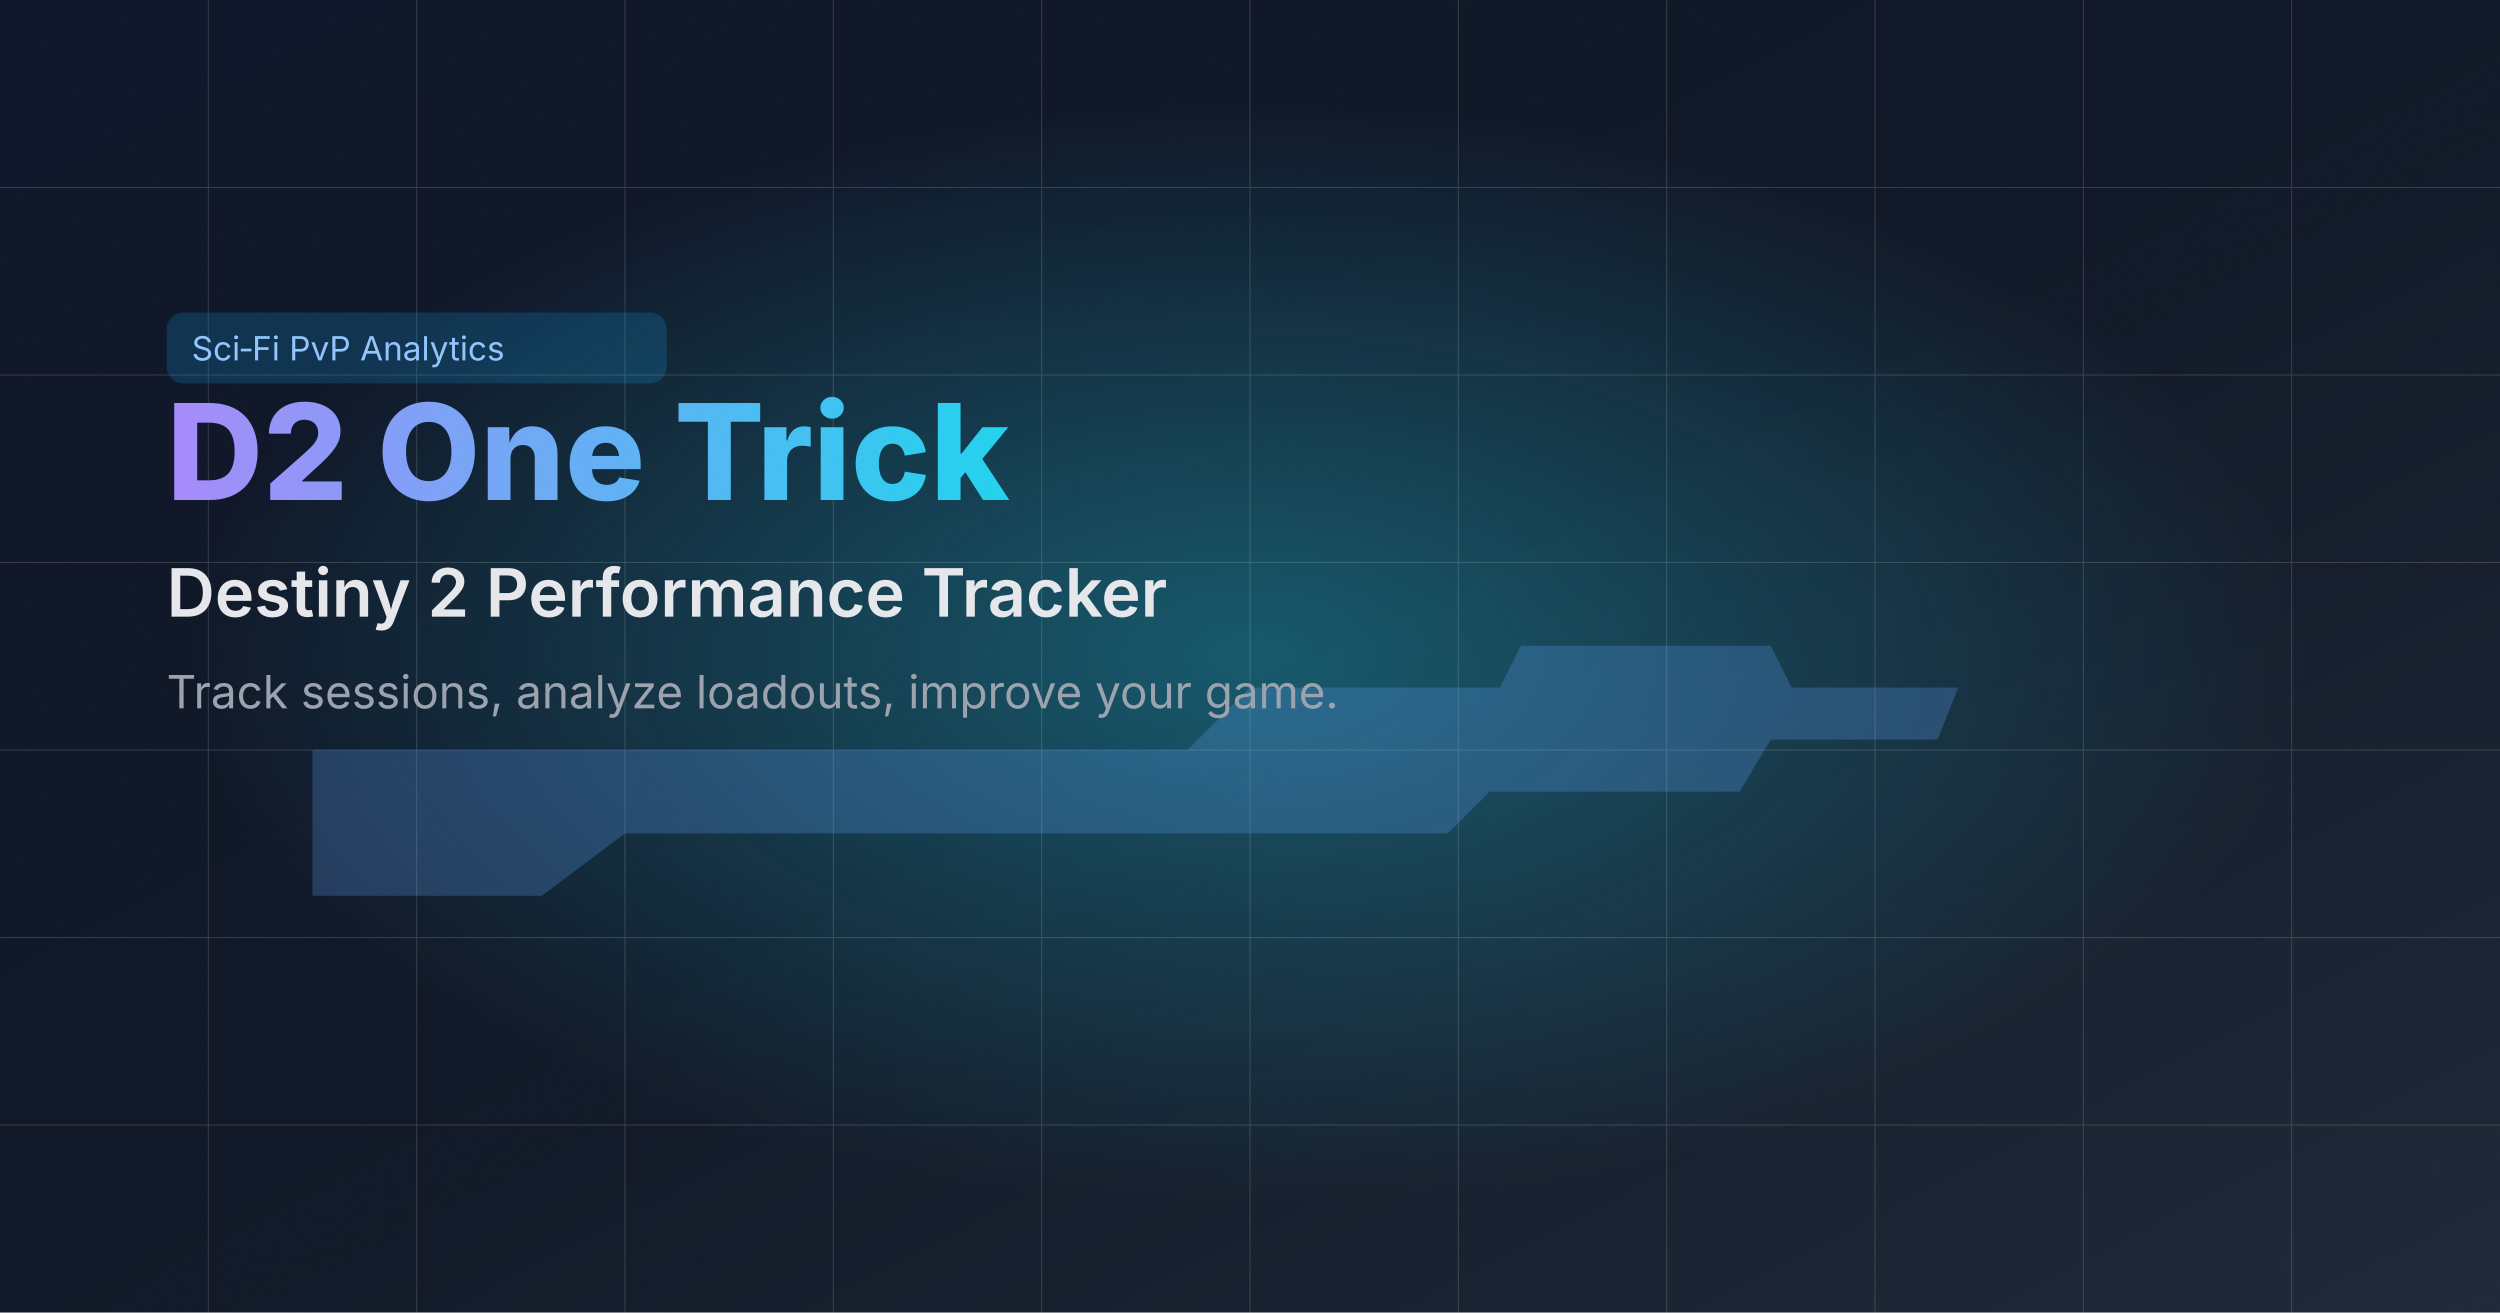
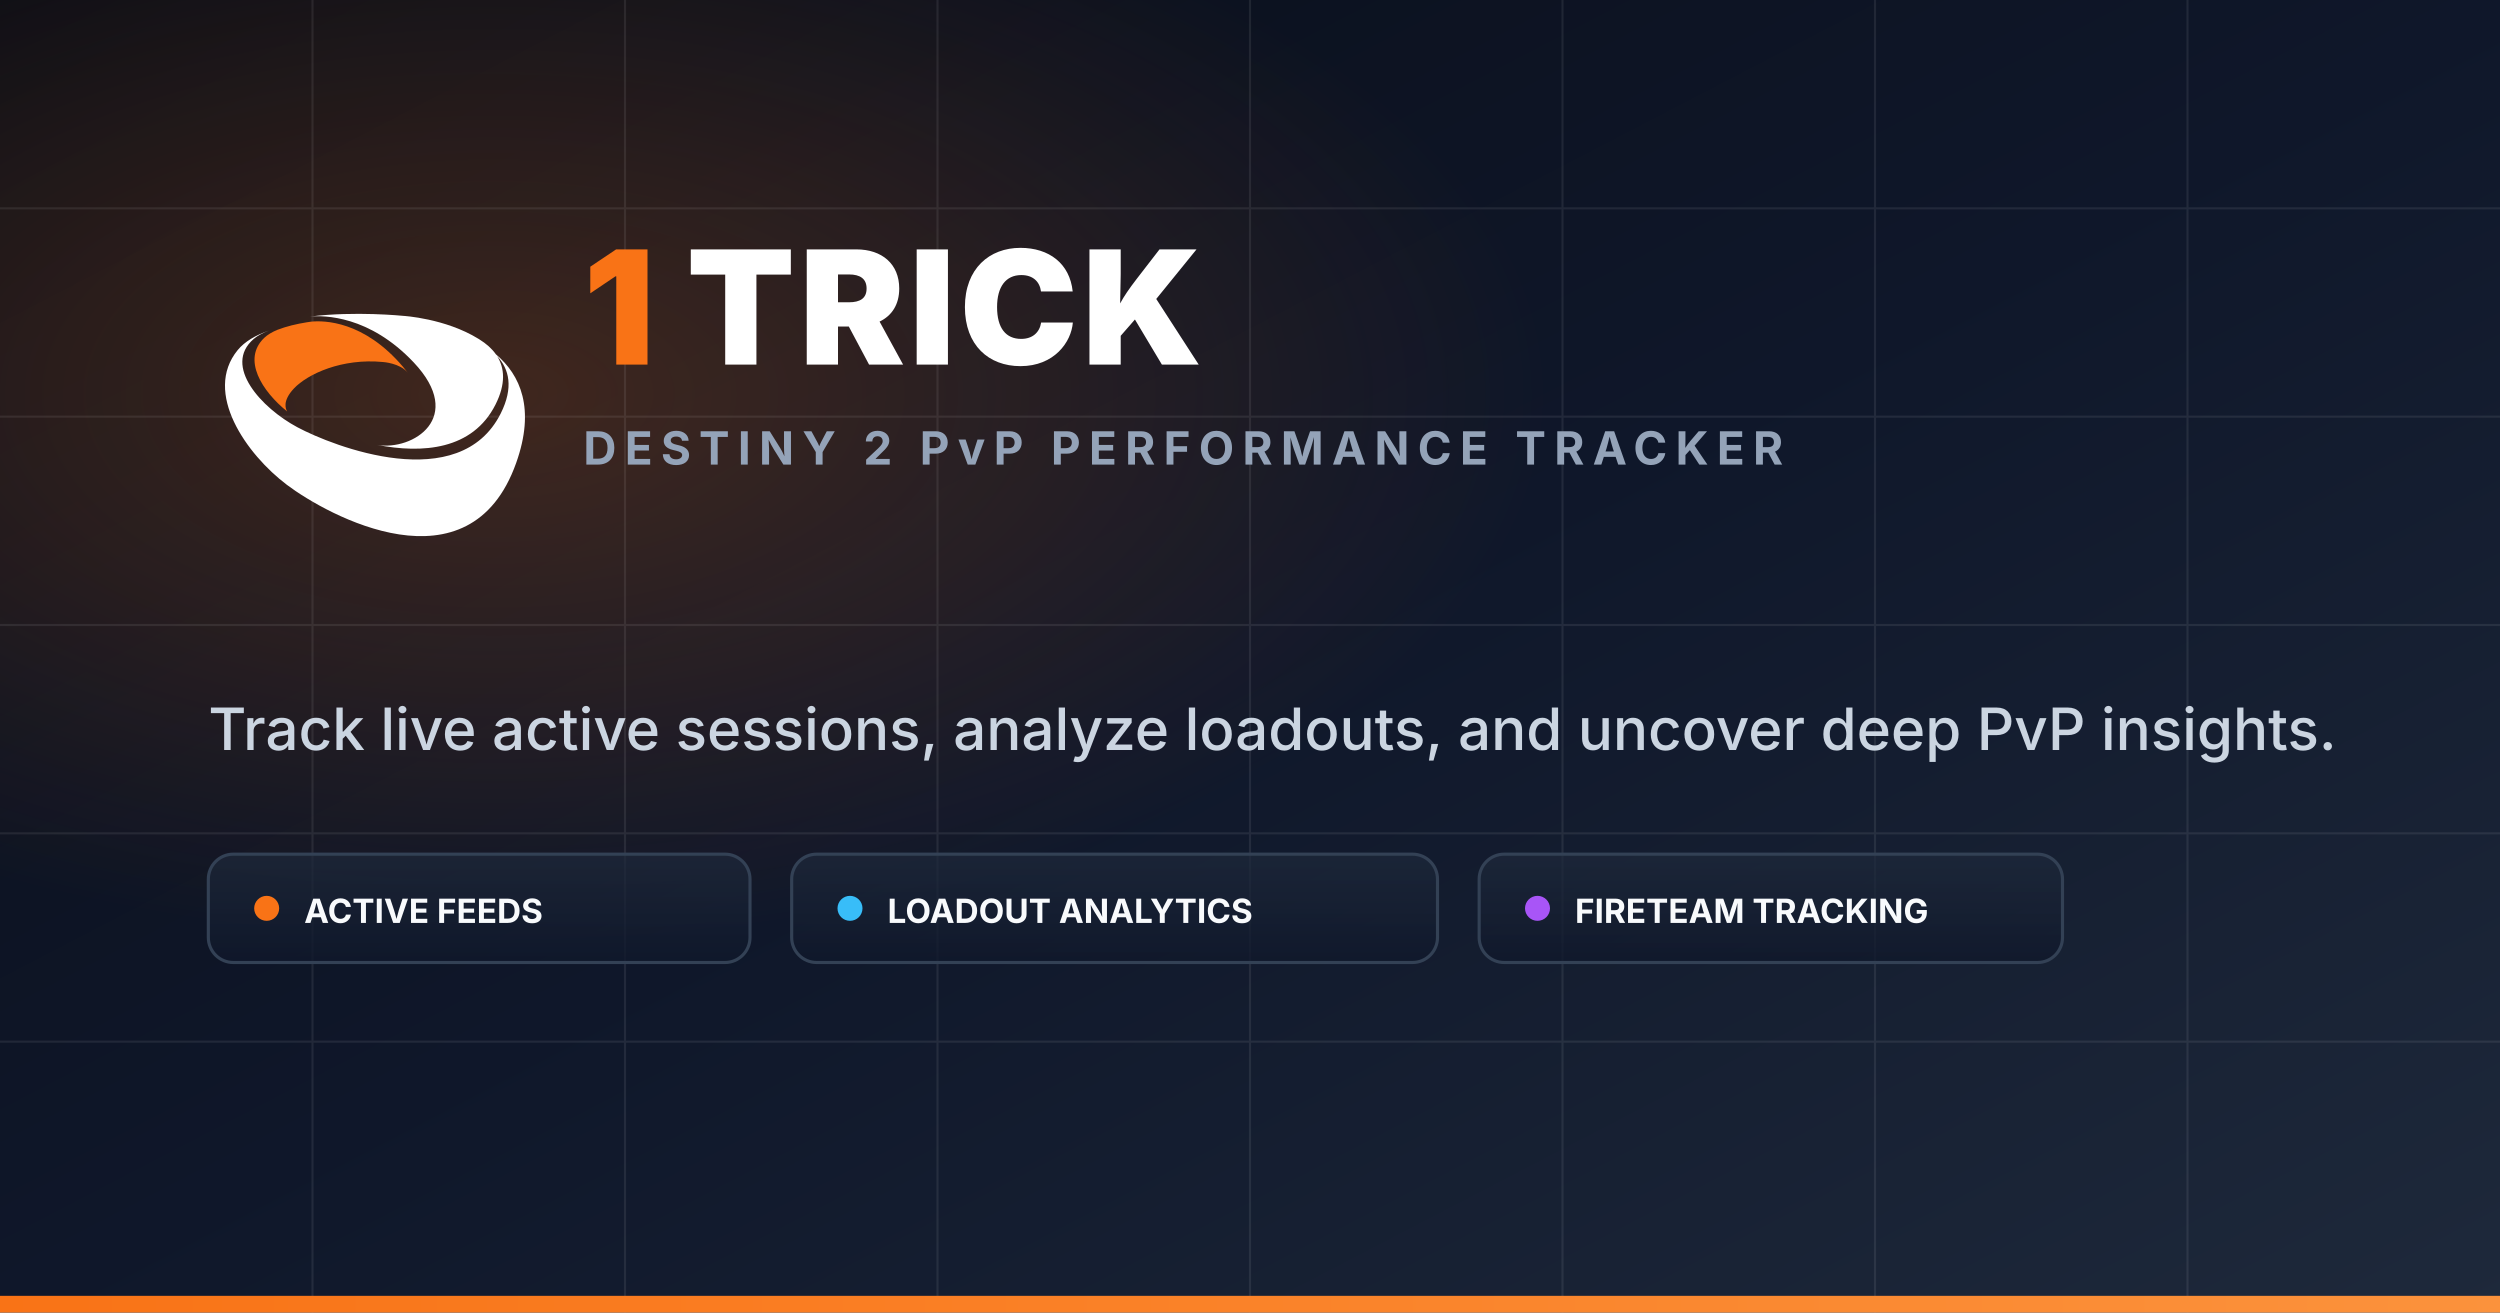
<svg xmlns="http://www.w3.org/2000/svg" width="1200" height="630" viewBox="0 0 1200 630" role="img" aria-labelledby="title desc">
  <defs>
    <linearGradient id="bg" x1="0" y1="0" x2="1" y2="1">
-       <stop offset="0%" stop-color="#0f172a" />
-       <stop offset="50%" stop-color="#111827" />
-       <stop offset="100%" stop-color="#1f2937" />
+       <stop offset="0%" stop-color="#090d16" />
+       <stop offset="50%" stop-color="#0f172a" />
+       <stop offset="100%" stop-color="#1e293b" />
    </linearGradient>
-     <radialGradient id="glow" cx="50%" cy="50%" r="60%">
-       <stop offset="0%" stop-color="#22d3ee" stop-opacity="0.35" />
-       <stop offset="70%" stop-color="#22d3ee" stop-opacity="0" />
+     <radialGradient id="glow" cx="20%" cy="30%" r="70%">
+       <stop offset="0%" stop-color="#f97316" stop-opacity="0.22" />
+       <stop offset="60%" stop-color="#f97316" stop-opacity="0" />
    </radialGradient>
-     <linearGradient id="textGrad" x1="0" y1="0" x2="1" y2="0">
-       <stop offset="0%" stop-color="#a78bfa" />
-       <stop offset="100%" stop-color="#22d3ee" />
+     <linearGradient id="cardGrad" x1="0" y1="0" x2="0" y2="1">
+       <stop offset="0%" stop-color="#1e293b" stop-opacity="0.7" />
+       <stop offset="100%" stop-color="#0f172a" stop-opacity="0.8" />
    </linearGradient>
-     <filter id="noise">
-       <feTurbulence type="fractalNoise" baseFrequency="0.8" numOctaves="2" stitchTiles="stitch" />
-       <feColorMatrix type="saturate" values="0" />
-       <feComponentTransfer>
-         <feFuncA type="table" tableValues="0 0.05" />
-       </feComponentTransfer>
-     </filter>
+     <linearGradient id="orangeText" x1="0" y1="0" x2="1" y2="0">
+       <stop offset="0%" stop-color="#f97316" />
+       <stop offset="100%" stop-color="#fb923c" />
+     </linearGradient>
  </defs>
  <rect width="1200" height="630" fill="url(#bg)" />
  <rect width="1200" height="630" fill="url(#glow)" />
-   <g opacity="0.15" stroke="#fff" stroke-width="0.5">
-     <path d="M0 90 H1200 M0 180 H1200 M0 270 H1200 M0 360 H1200 M0 450 H1200 M0 540 H1200" />
-     <path d="M100 0 V630 M200 0 V630 M300 0 V630 M400 0 V630 M500 0 V630 M600 0 V630 M700 0 V630 M800 0 V630 M900 0 V630 M1000 0 V630 M1100 0 V630" />
+   <g opacity="0.08" stroke="#ffffff" stroke-width="1">
+     <path d="M0 100 H1200 M0 200 H1200 M0 300 H1200 M0 400 H1200 M0 500 H1200" />
+     <path d="M150 0 V630 M300 0 V630 M450 0 V630 M600 0 V630 M750 0 V630 M900 0 V630 M1050 0 V630" />
  </g>
-   <g opacity="0.25" transform="translate(0, 40)">
-     <path d="M150 320 h420 l30 -30 h120 l10 -20 h120 l10 20 h80 l-10 25 h-80 l-15 25 h-120 l-20 20 H300 l-40 30 H150 Z" fill="#60a5fa" />
+   <g transform="translate(100, 120)">
+     <g transform="translate(0, 0) scale(1.6)">
+       <path fill="#ffffff" d="M86.26,31.28c-1.24-1.75-2.94-3.22-4.91-4.44L81.05,26.65c-10-6.17-22.56-6.89-22.56-6.89s-14.48-1.49-28,0.21c4.29-0.39,17.82-0.32,31.1,13.73c15.68,16.6-0.27,26.58-10.91,24.78c13.51,2.61,28.59,1.56,35.48-12.13c3.12-6.22,2.74-10.95,0.45-14.55c3.68,3.93,4.99,9.48,1.11,17.23c-12.38,24.73-50.28,9.88-61.03,4.13S4.29,34.75,13.58,26.71c1.16-1,2.73-1.84,4.59-2.54c-3.93,1.37-7.24,3.27-9.36,5.85c-10.47,12.78,2.65,31.29,14.76,40.43c12.11,9.13,54.82,32.73,68.78-6.57C98.15,47.58,93.62,37.5,86.26,31.28z" />
+       <path fill="#f97316" d="M23.66,48.45c-0.39-0.59-1.61-3.06,2.03-6.92c4.11-4.34,14.4-9.13,26.76-7.92c0,0,5.07,0.34,7.35,3.18c-0.42-0.57-0.89-1.15-1.39-1.74C46.64,21.18,34.64,21.11,30.83,21.5c-0.41,0.05-0.82,0.11-1.24,0.18c-3.14,0.5-6.19,1.23-8.9,2.28c-1.58,0.66-2.93,1.45-3.93,2.41C10.04,32.81,16.08,42.36,23.66,48.45z" />
+     </g>
+     <g transform="translate(180, 55)">
+       <text font-family="Inter, system-ui, -apple-system, sans-serif" font-size="76" font-weight="900" letter-spacing="2">
+         <tspan fill="#f97316">1</tspan>
+         <tspan fill="#ffffff"> TRICK</tspan>
+       </text>
+       <text y="48" font-family="Inter, system-ui, -apple-system, sans-serif" font-size="22" font-weight="700" fill="#94a3b8" letter-spacing="4">
+         DESTINY 2 PvP PERFORMANCE TRACKER
+       </text>
+     </g>
+     <text x="0" y="240" font-family="Inter, system-ui, -apple-system, sans-serif" font-size="28" font-weight="500" fill="#cbd5e1" width="800">
+       Track live active sessions, analyze loadouts, and uncover deep PvP insights.
+     </text>
+     <g transform="translate(0, 290)">
+       <g transform="translate(0, 0)">
+         <rect width="260" height="52" rx="12" fill="url(#cardGrad)" stroke="#334155" stroke-width="1.5" />
+         <circle cx="28" cy="26" r="6" fill="#f97316" />
+         <text x="46" y="33" font-family="Inter, system-ui, sans-serif" font-size="16" font-weight="700" fill="#f8fafc">
+           ACTIVE FEEDS
+         </text>
+       </g>
+       <g transform="translate(280, 0)">
+         <rect width="310" height="52" rx="12" fill="url(#cardGrad)" stroke="#334155" stroke-width="1.5" />
+         <circle cx="28" cy="26" r="6" fill="#38bdf8" />
+         <text x="46" y="33" font-family="Inter, system-ui, sans-serif" font-size="16" font-weight="700" fill="#f8fafc">
+           LOADOUT ANALYTICS
+         </text>
+       </g>
+       <g transform="translate(610, 0)">
+         <rect width="280" height="52" rx="12" fill="url(#cardGrad)" stroke="#334155" stroke-width="1.5" />
+         <circle cx="28" cy="26" r="6" fill="#a855f7" />
+         <text x="46" y="33" font-family="Inter, system-ui, sans-serif" font-size="16" font-weight="700" fill="#f8fafc">
+           FIRETEAM TRACKING
+         </text>
+       </g>
+     </g>
  </g>
-   <g transform="translate(80, 240)">
-     <text x="0" y="0" font-family="Inter, ui-sans-serif, system-ui" font-size="64" font-weight="800" fill="url(#textGrad)">D2 One Trick</text>
-     <text x="0" y="56" font-family="Inter, ui-sans-serif, system-ui" font-size="32" font-weight="600" fill="#e5e7eb">Destiny 2 Performance Tracker</text>
-     <text x="0" y="100" font-family="Inter, ui-sans-serif, system-ui" font-size="22" fill="#9ca3af">Track sessions, analyze loadouts, improve your game.</text>
-   </g>
-   <g transform="translate(80, 150)">
-     <rect x="0" y="0" rx="8" ry="8" width="240" height="34" fill="#0ea5e9" opacity="0.2" />
-     <text x="12" y="23" font-family="Inter, ui-sans-serif, system-ui" font-size="16" fill="#93c5fd">Sci‑Fi PvP Analytics</text>
-   </g>
-   <rect width="1200" height="630" filter="url(#noise)" opacity="0.15" />
+   <rect x="0" y="622" width="1200" height="8" fill="url(#orangeText)" />
</svg>
